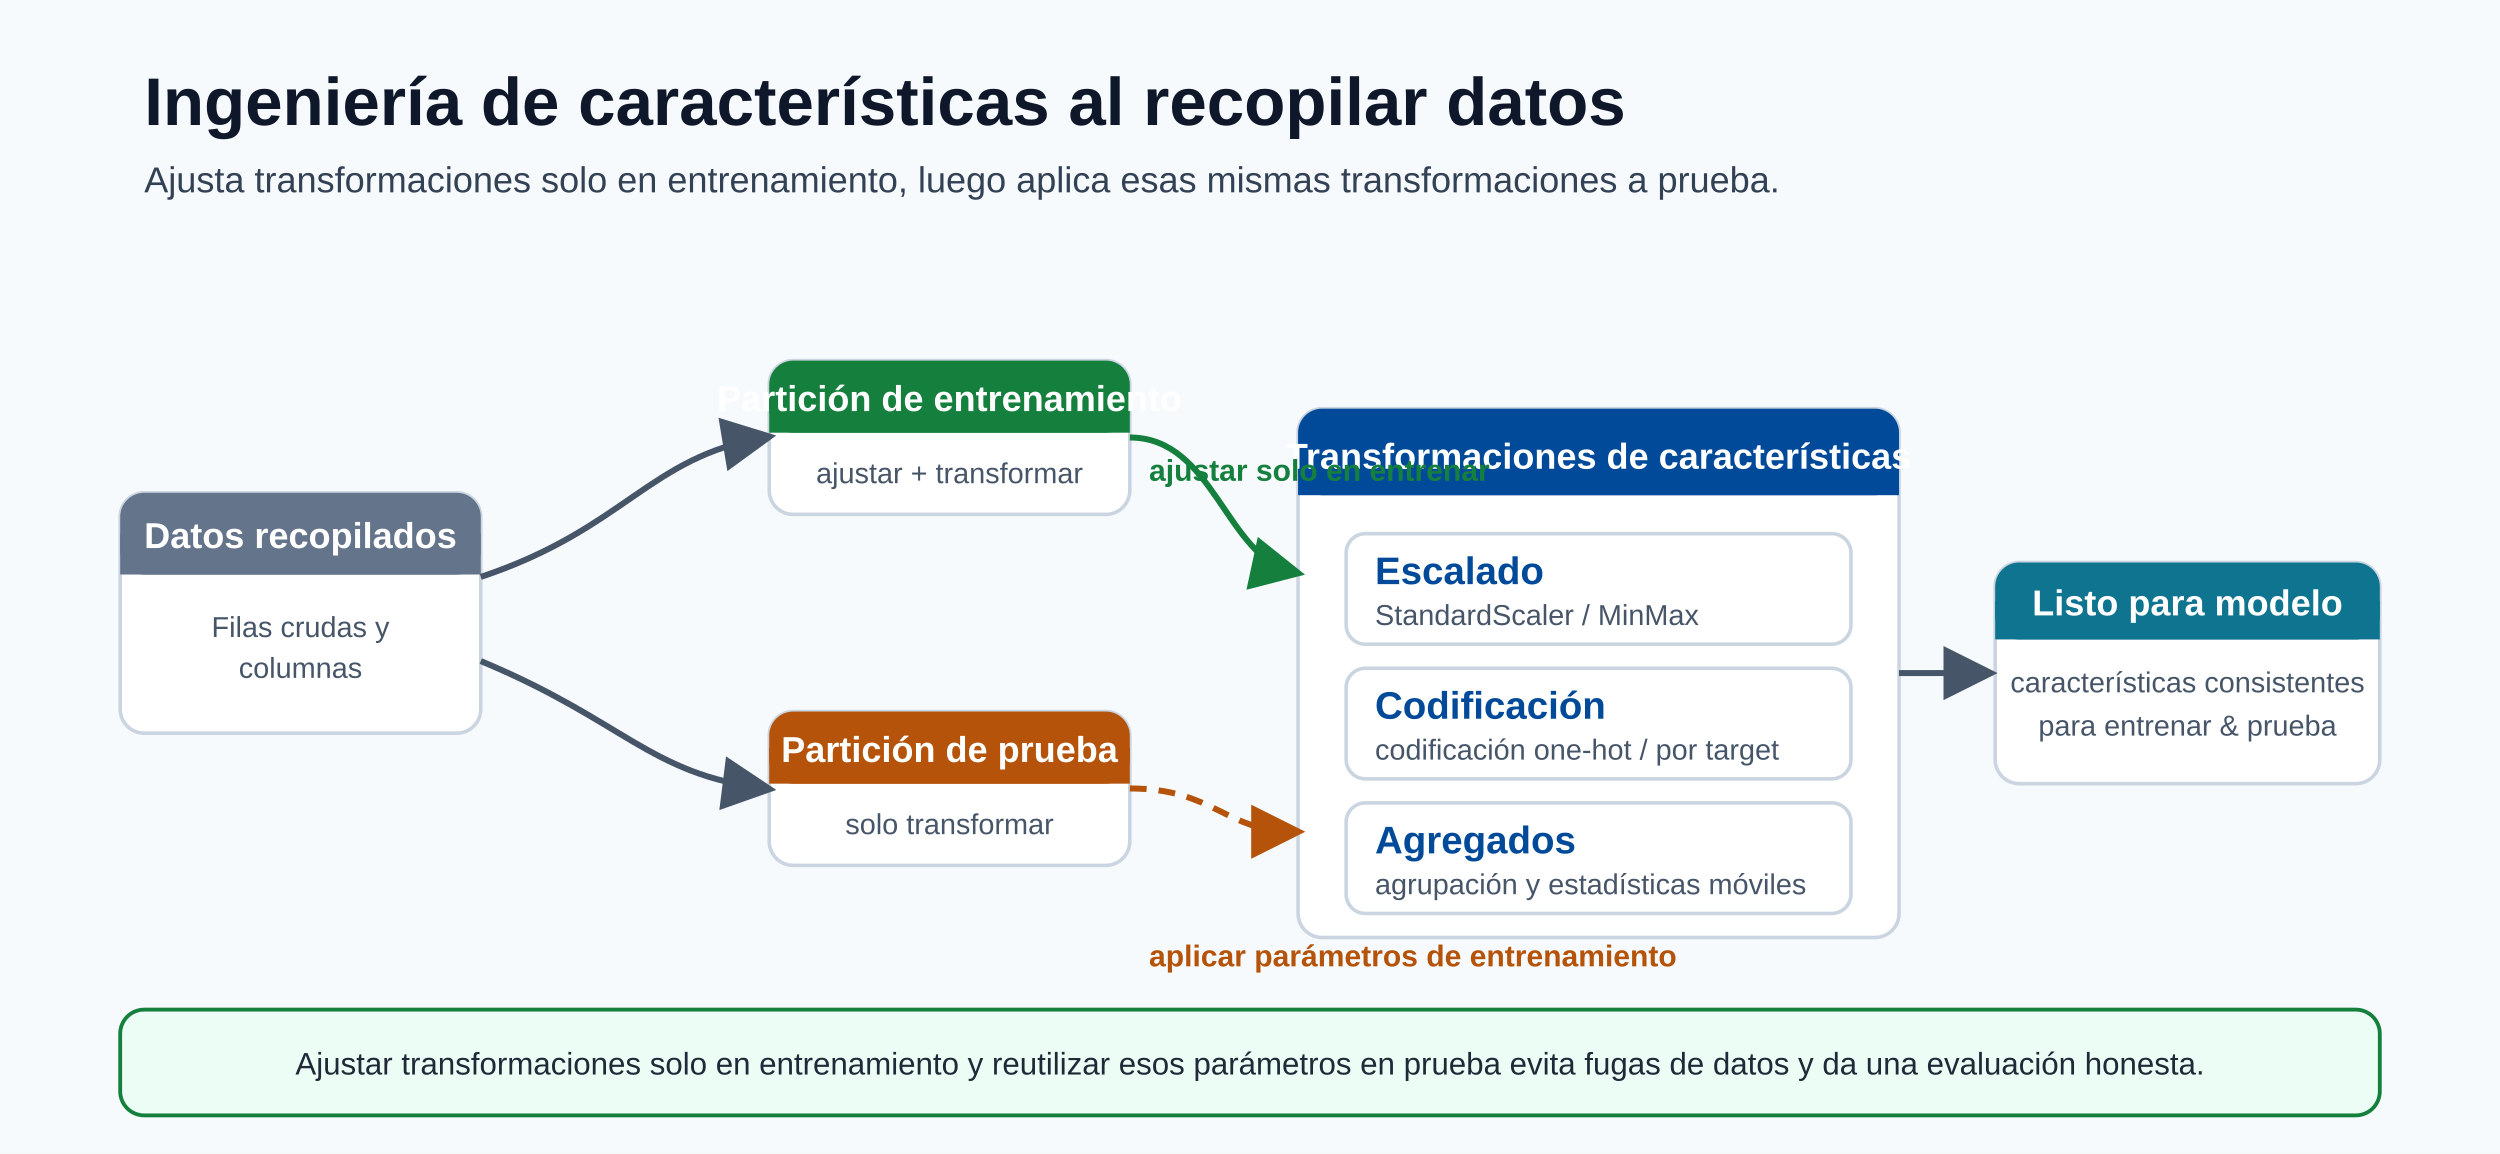
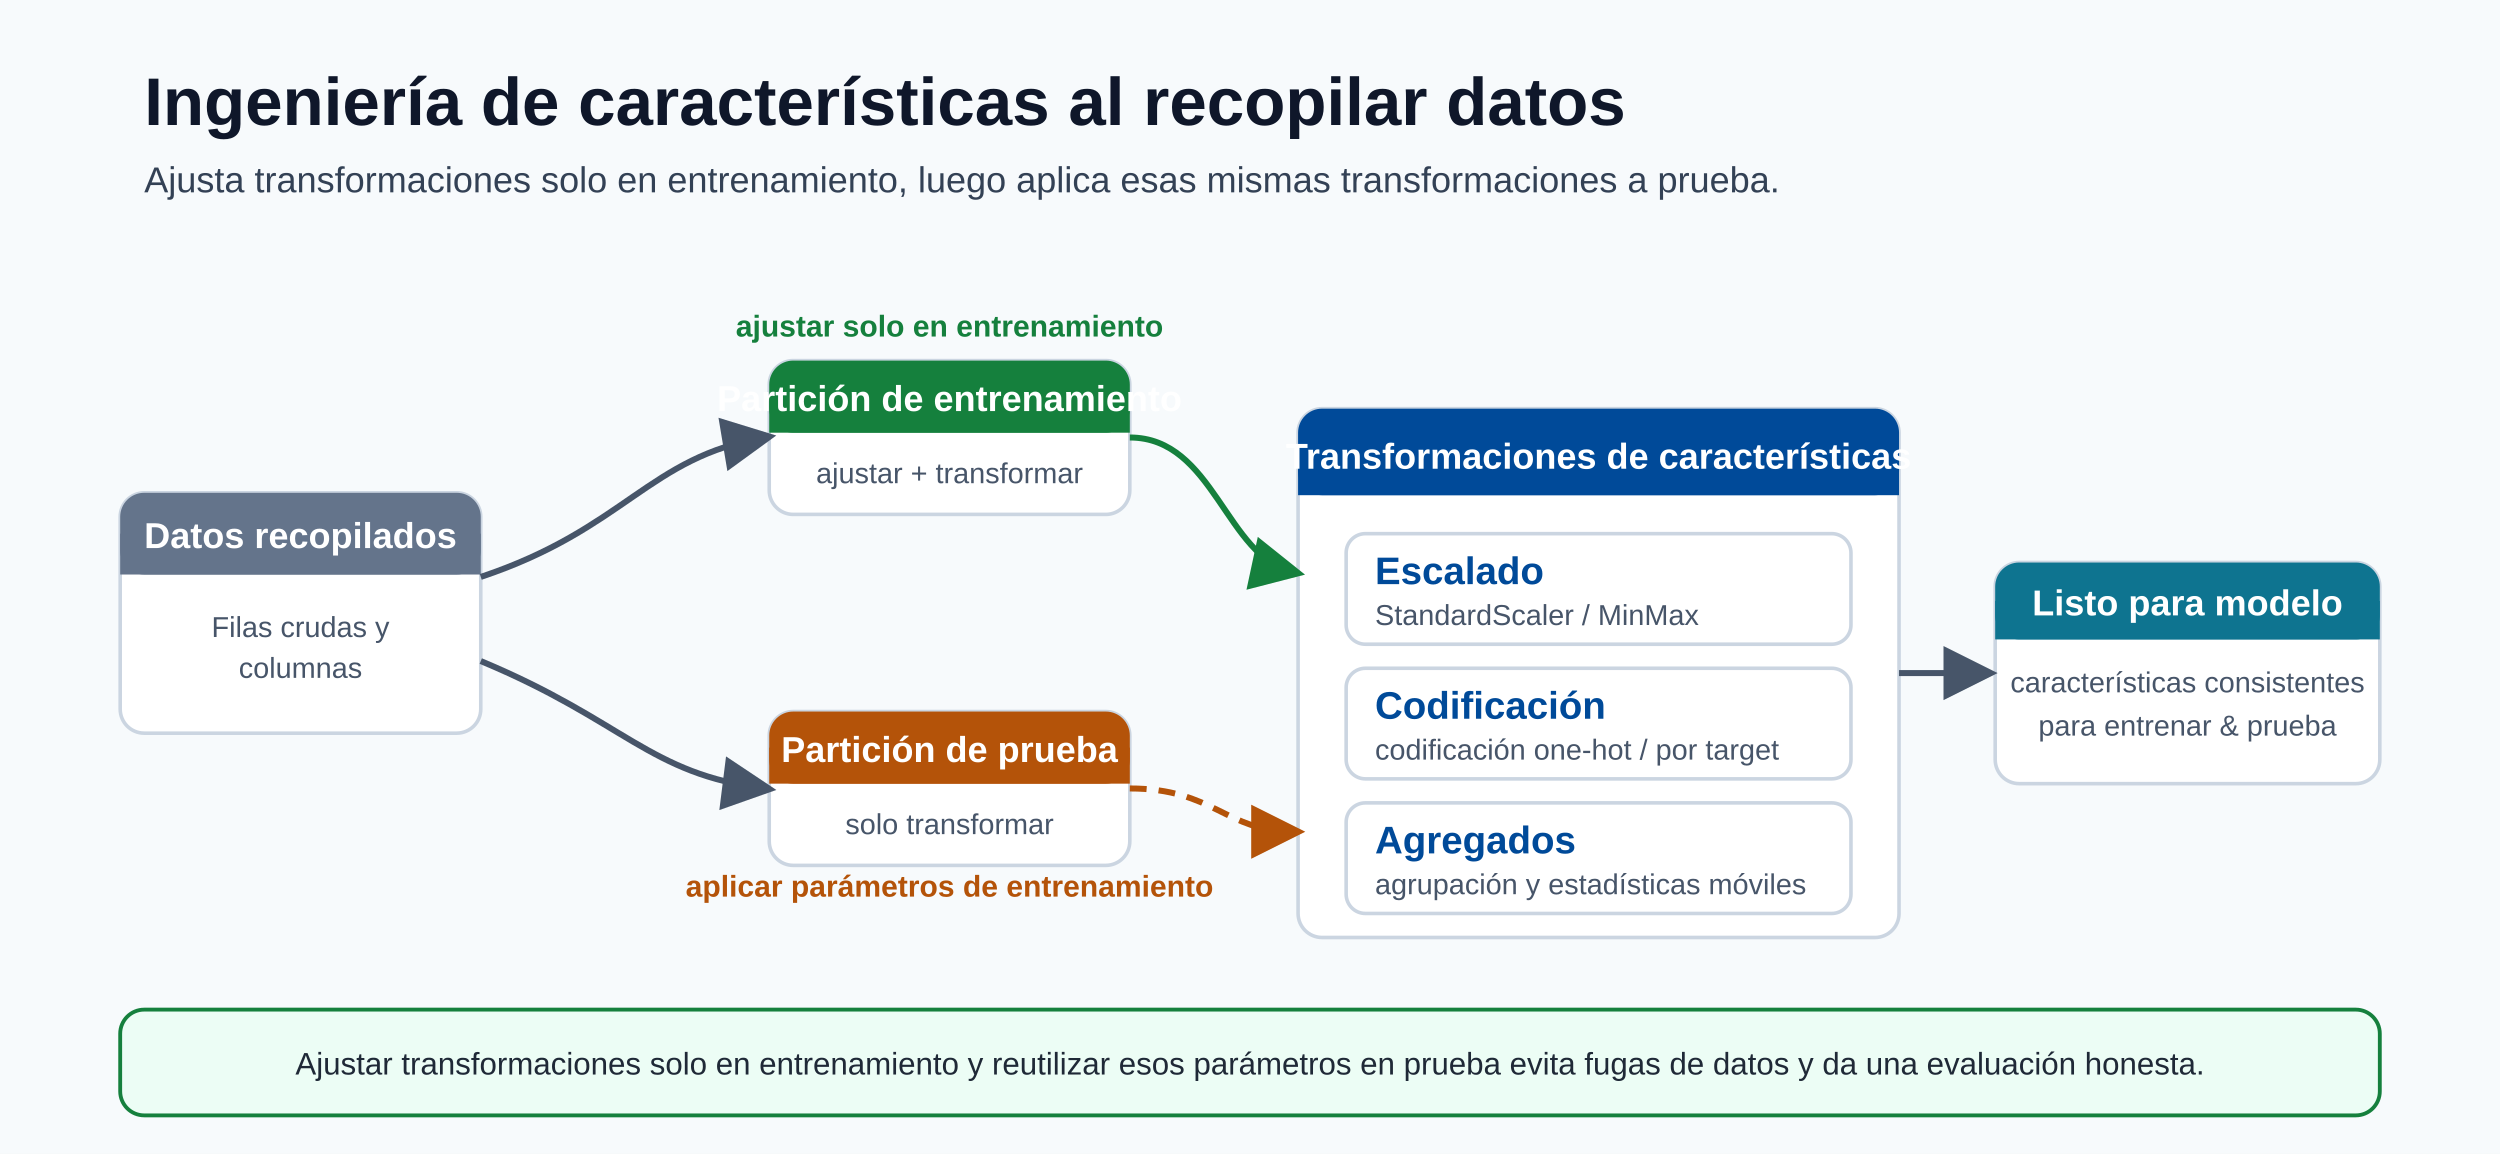
<svg xmlns="http://www.w3.org/2000/svg" width="1040" height="480" viewBox="0 0 1040 480" role="img" aria-labelledby="title desc">
  <defs>
    <style>
      .bg { fill: #f7fafc; }
      .title { fill: #0f172a; font-family: Segoe UI, Arial, sans-serif; font-size: 28px; font-weight: 700; }
      .subtitle { fill: #334155; font-family: Segoe UI, Arial, sans-serif; font-size: 15px; }
      .card { fill: #ffffff; stroke: #cbd5e1; stroke-width: 1.5; }
      .node { font-family: Segoe UI, Arial, sans-serif; font-size: 15px; font-weight: 700; fill: #ffffff; }
      .head { font-family: Segoe UI, Arial, sans-serif; font-size: 16px; font-weight: 700; }
      .label { font-family: Segoe UI, Arial, sans-serif; font-size: 13px; fill: #1f2937; }
      .desc2 { font-family: Segoe UI, Arial, sans-serif; font-size: 12px; fill: #475569; }
      .arrow { stroke: #475569; stroke-width: 2.5; fill: none; }
      .green { stroke: #15803d; stroke-width: 2.5; fill: none; }
      .orange { stroke: #b45309; stroke-width: 2.5; fill: none; stroke-dasharray: 7 5; }
      .gtxt { font-family: Segoe UI, Arial, sans-serif; font-size: 12.5px; font-weight: 700; fill: #15803d; }
      .otxt { font-family: Segoe UI, Arial, sans-serif; font-size: 12.5px; font-weight: 700; fill: #b45309; }
    </style>
    <marker id="ah" markerWidth="9" markerHeight="9" refX="7" refY="4.5" orient="auto">
      <path d="M0,0 L9,4.5 L0,9 z" fill="#475569" />
    </marker>
    <marker id="ag" markerWidth="9" markerHeight="9" refX="7" refY="4.5" orient="auto">
      <path d="M0,0 L9,4.5 L0,9 z" fill="#15803d" />
    </marker>
    <marker id="ao" markerWidth="9" markerHeight="9" refX="7" refY="4.5" orient="auto">
      <path d="M0,0 L9,4.5 L0,9 z" fill="#b45309" />
    </marker>
  </defs>
  <rect class="bg" x="0" y="0" width="1040" height="480" />
  <text class="title" x="60" y="52">Ingeniería de características al recopilar datos</text>
  <text class="subtitle" x="60" y="80">Ajusta transformaciones solo en entrenamiento, luego aplica esas mismas transformaciones a prueba.</text>
  <rect class="card" x="50" y="205" width="150" height="100" rx="10" stroke="#64748b" />
  <rect x="50" y="205" width="150" height="34" rx="10" fill="#64748b" />
  <rect x="50" y="222" width="150" height="17" fill="#64748b" />
  <text class="node" x="125" y="228" text-anchor="middle">Datos recopilados</text>
  <text class="desc2" x="125" y="265" text-anchor="middle">Filas crudas y</text>
  <text class="desc2" x="125" y="282" text-anchor="middle">columnas</text>
  <rect class="card" x="320" y="150" width="150" height="64" rx="10" stroke="#15803d" />
  <rect x="320" y="150" width="150" height="30" rx="10" fill="#15803d" />
  <rect x="320" y="165" width="150" height="15" fill="#15803d" />
-   <text class="node" x="395" y="171" text-anchor="middle">Partición de entrenamiento</text>
+   <text class="node" x="395" y="171" text-anchor="middle" font-size="12">Partición de entrenamiento</text>
  <text class="desc2" x="395" y="201" text-anchor="middle">ajustar + transformar</text>
  <rect class="card" x="320" y="296" width="150" height="64" rx="10" stroke="#b45309" />
  <rect x="320" y="296" width="150" height="30" rx="10" fill="#b45309" />
  <rect x="320" y="311" width="150" height="15" fill="#b45309" />
  <text class="node" x="395" y="317" text-anchor="middle">Partición de prueba</text>
  <text class="desc2" x="395" y="347" text-anchor="middle">solo transformar</text>
  <path class="arrow" d="M200,240 C260,220 270,190 318,182" marker-end="url(#ah)" />
  <path class="arrow" d="M200,275 C260,300 270,322 318,328" marker-end="url(#ah)" />
  <rect class="card" x="540" y="170" width="250" height="220" rx="10" stroke="#004a99" />
  <rect x="540" y="170" width="250" height="36" rx="10" fill="#004a99" />
  <rect x="540" y="188" width="250" height="18" fill="#004a99" />
  <text class="node" x="665" y="195" text-anchor="middle">Transformaciones de características</text>
  <rect class="card" x="560" y="222" width="210" height="46" rx="8" fill="#eaf2fb" />
  <text class="head" x="572" y="243" fill="#004a99" font-size="14px">Escalado</text>
  <text class="desc2" x="572" y="260">StandardScaler / MinMax</text>
  <rect class="card" x="560" y="278" width="210" height="46" rx="8" fill="#eaf2fb" />
  <text class="head" x="572" y="299" fill="#004a99" font-size="14px">Codificación</text>
  <text class="desc2" x="572" y="316">codificación one-hot / por target</text>
  <rect class="card" x="560" y="334" width="210" height="46" rx="8" fill="#eaf2fb" />
  <text class="head" x="572" y="355" fill="#004a99" font-size="14px">Agregados</text>
  <text class="desc2" x="572" y="372">agrupación y estadísticas móviles</text>
  <path class="green" d="M470,182 C505,182 510,232 538,238" marker-end="url(#ag)" />
-   <text class="gtxt" x="478" y="200">ajustar solo en entrenar</text>
+   <text class="gtxt" x="395" y="140" text-anchor="middle">ajustar solo en entrenamiento</text>
  <path class="orange" d="M470,328 C505,328 510,346 538,346" marker-end="url(#ao)" />
-   <text class="otxt" x="478" y="402">aplicar parámetros de entrenamiento</text>
+   <text class="otxt" x="395" y="373" text-anchor="middle">aplicar parámetros de entrenamiento</text>
  <rect class="card" x="830" y="234" width="160" height="92" rx="10" stroke="#0e7490" />
  <rect x="830" y="234" width="160" height="32" rx="10" fill="#0e7490" />
  <rect x="830" y="250" width="160" height="16" fill="#0e7490" />
  <text class="node" x="910" y="256" text-anchor="middle">Listo para modelo</text>
  <text class="desc2" x="910" y="288" text-anchor="middle">características consistentes</text>
  <text class="desc2" x="910" y="306" text-anchor="middle">para entrenar &amp; prueba</text>
  <path class="arrow" d="M790,280 L826,280" marker-end="url(#ah)" />
  <rect x="50" y="420" width="940" height="44" rx="10" fill="#ecfdf5" stroke="#15803d" stroke-width="1.6" />
  <text class="label" x="520" y="447" text-anchor="middle">Ajustar transformaciones solo en entrenamiento y reutilizar esos parámetros en prueba evita fugas de datos y da una evaluación honesta.</text>
</svg>
